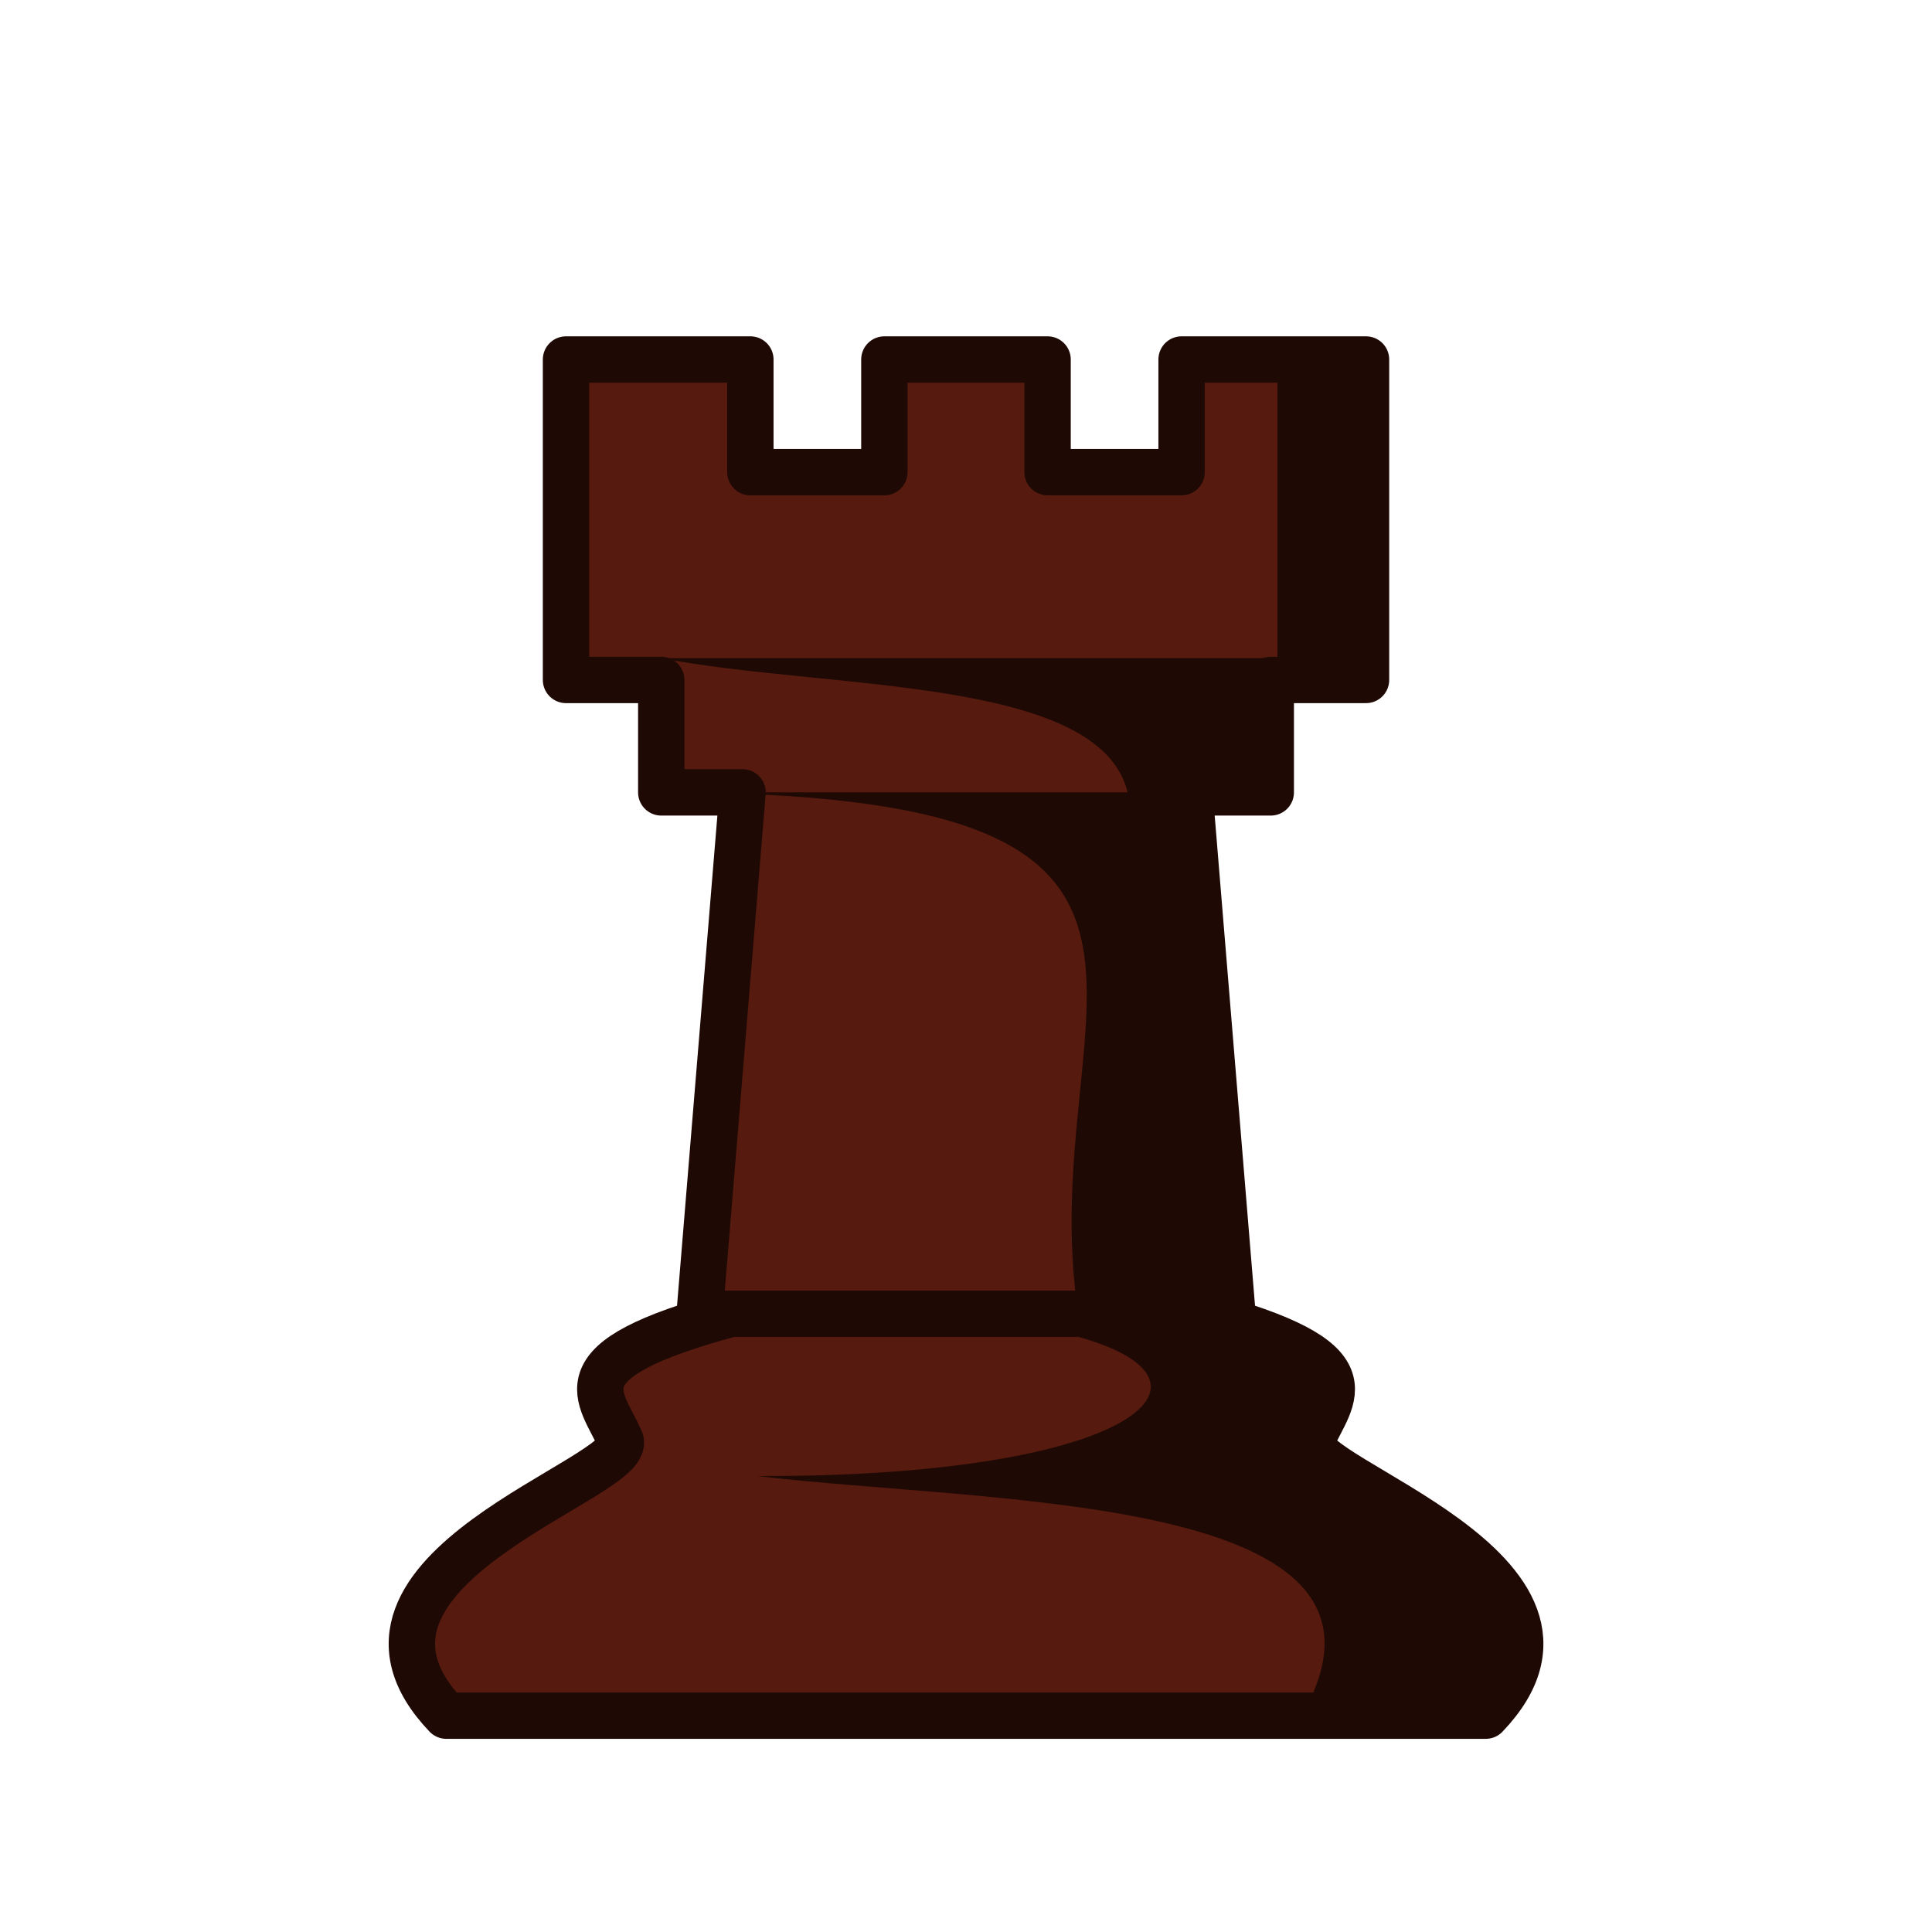
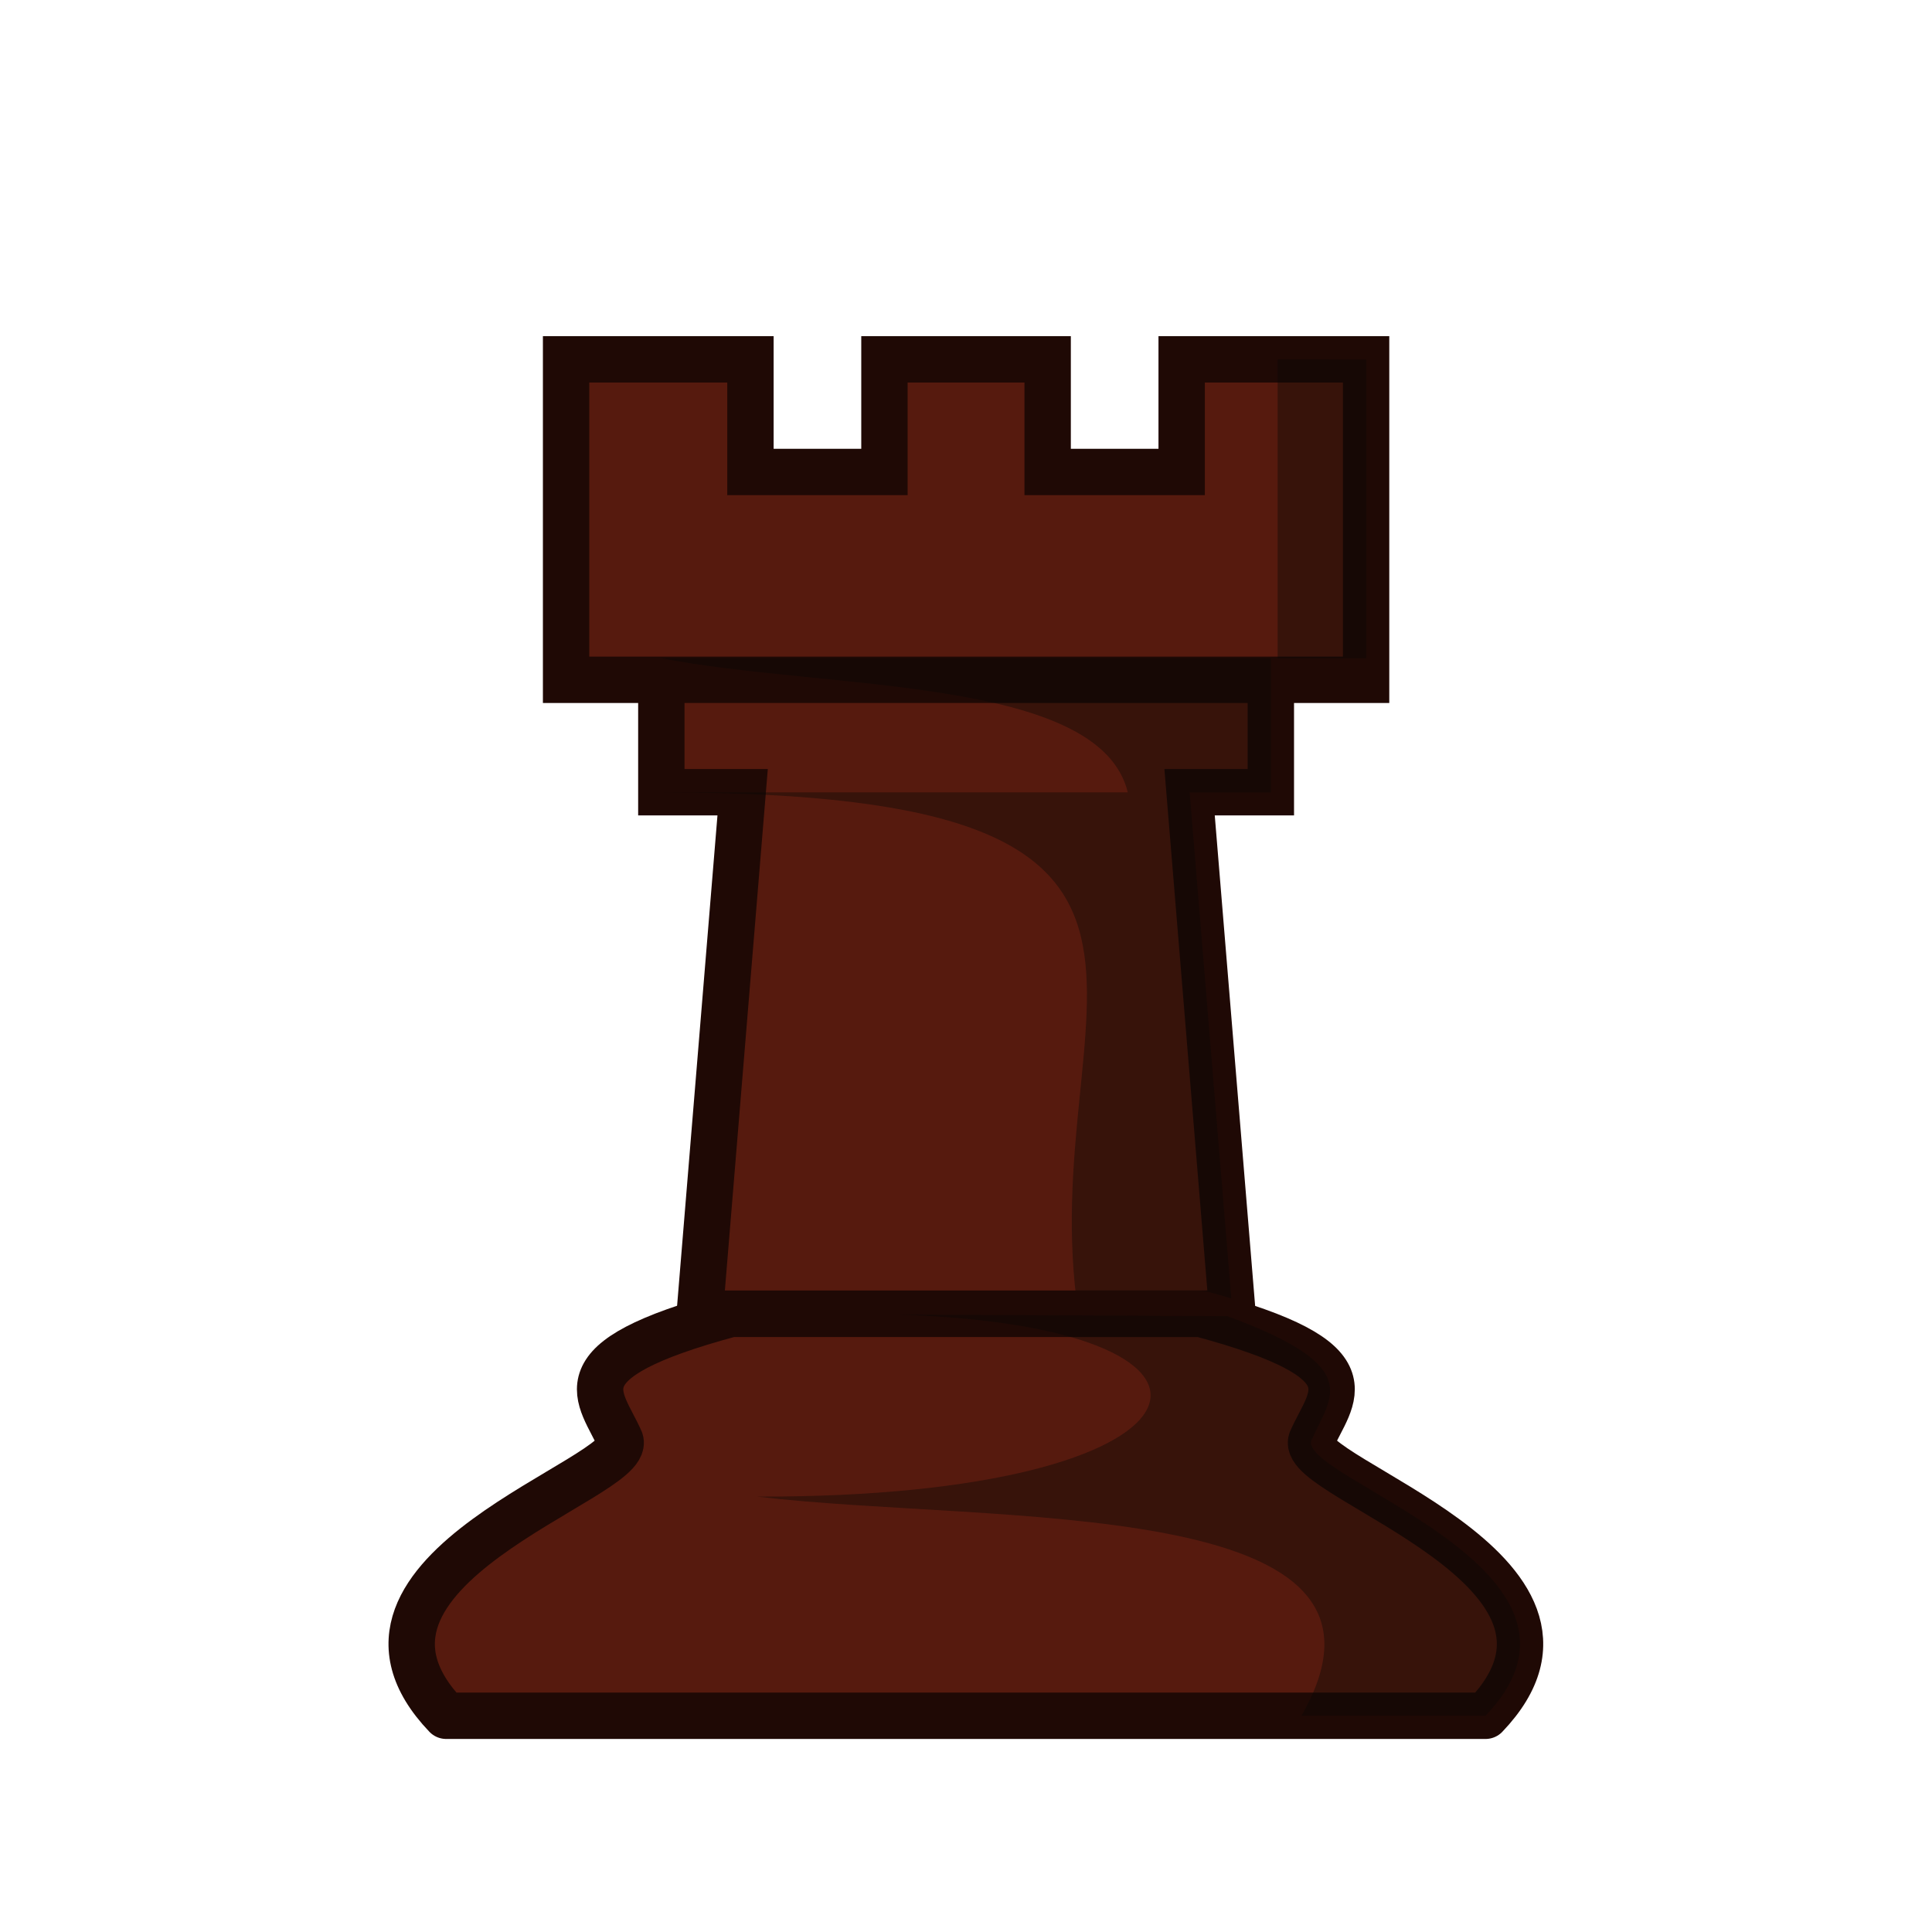
<svg xmlns="http://www.w3.org/2000/svg" width="50mm" height="50mm" clip-rule="evenodd" fill-rule="evenodd" image-rendering="optimizeQuality" shape-rendering="geometricPrecision" text-rendering="geometricPrecision" version="1.1" viewBox="0 0 50 50">
-   <g transform="translate(-479.95 532.46)">
-     <g transform="translate(310.94 56.501)">
-       <g transform="translate(.74836 -50.327)">
-         <path d="m182.91-529.33v8.293l2.465 2e-5v2.91h2.104l-1.111 13.494h13.789l-1.111-13.494h2.103v-2.91l2.465-2e-5v-8.293h-4.773v2.915h-3.468v-2.915h-4.224v2.915h-3.468v-2.915z" fill="#561a0e" stroke="#1f0905" stroke-linejoin="round" stroke-width="1.2" />
-       </g>
-       <path d="m202.07-579.66v7.731l-15.949 1e-5c4.248 0.83 11.34 0.454 12.071 3.473l-12.071 2e-5c15.775-2e-5 9.582 5.462 10.793 13.495l3.989-4.3e-4 -1.111-13.494h2.104v-3.473h2.466v-7.731z" fill="#1f0905" />
+   <g transform="translate(405.96 -295.12)">
+     <g transform="translate(-1.8446 50.203)">
+       <path d="m-387 262.51h15.775m-18.24-8.293v8.293l2.465 2e-5v2.91h2.104l-1.111 13.494h13.789l-1.111-13.494h2.103v-2.91l2.465-2e-5v-8.293h-4.773v2.915h-3.468v-2.915h-4.224v2.915h-3.468v-2.915z" fill="#561a0e" stroke="#1f0905" stroke-width="1.2" />
+       <path d="m-371.05 254.22v7.731l-15.949 1e-5c4.248 0.83 11.34 0.454 12.071 3.473l-12.071 2e-5c15.775-2e-5 9.582 5.462 10.793 13.495l3.989-4.3e-4 -1.111-13.494h2.104v-3.473h2.466v-7.731z" fill="#070705" opacity=".4" />
+       <path d="m-385.2 278.92c-4.548 1.223-3.372 2.11-2.861 3.278 0.335 0.981-8.099 3.364-4.508 7.123h26.9c3.591-3.759-4.843-6.142-4.508-7.123 0.511-1.168 1.688-2.055-2.861-3.278z" fill="#561a0e" stroke="#1f0905" stroke-linejoin="round" stroke-width="1.2" />
+       <path d="m-380.83 278.94c9.842 0.322 8.399 4.743-3.688 4.709 6.068 0.727 17.39-0.087 14.085 5.671h4.763c3.591-3.759-4.842-6.142-4.508-7.123 0.503-1.151 1.407-1.893-2.173-3.218" fill="#070705" opacity=".4" />
    </g>
-     <path d="m498.87-498.46c-4.548 1.223-3.372 2.11-2.861 3.278 0.335 0.981-8.099 3.364-4.508 7.123h26.9c3.591-3.759-4.843-6.142-4.508-7.123 0.511-1.168 1.688-2.055-2.861-3.278z" fill="#561a0e" stroke="#1f0905" stroke-linejoin="round" stroke-width="1.2" />
-     <path d="m503.24-498.44c9.842 0.322 8.399 4.214-3.688 4.18 6.068 0.727 17.39 0.442 14.085 6.2h4.763c3.591-3.759-4.842-6.142-4.508-7.123 0.503-1.151 1.407-1.893-2.173-3.218" fill="#1f0905" />
  </g>
</svg>
